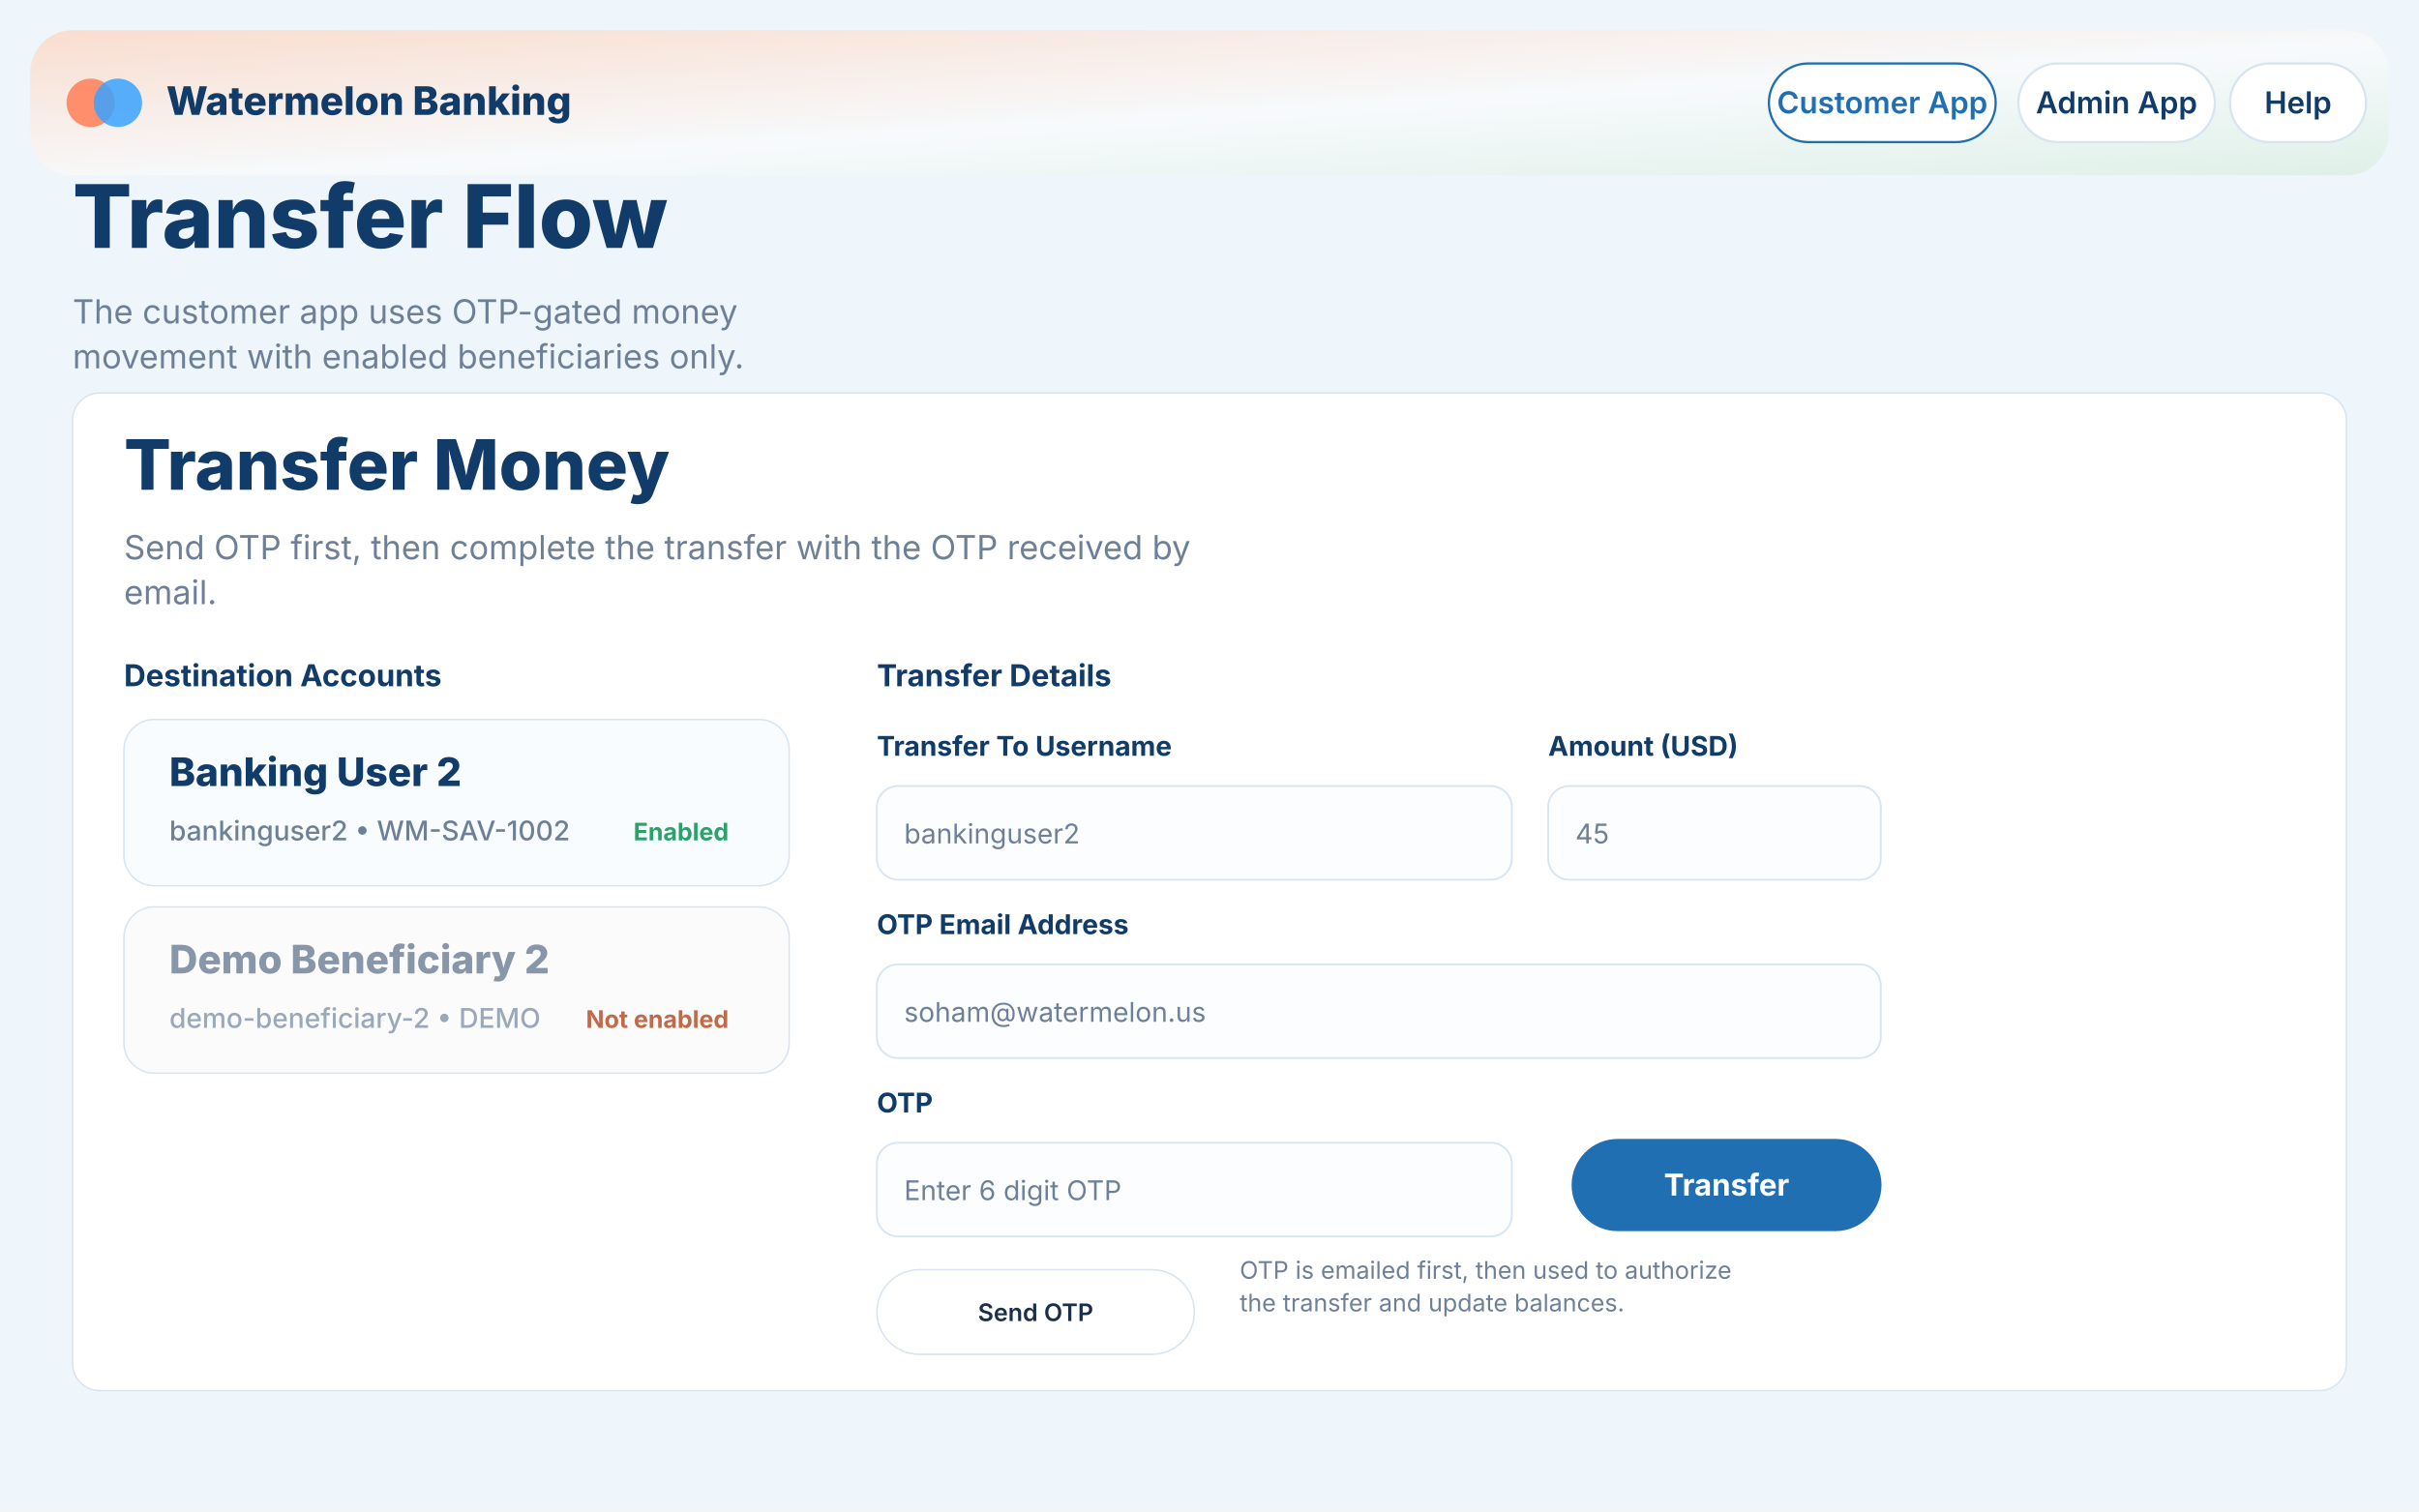
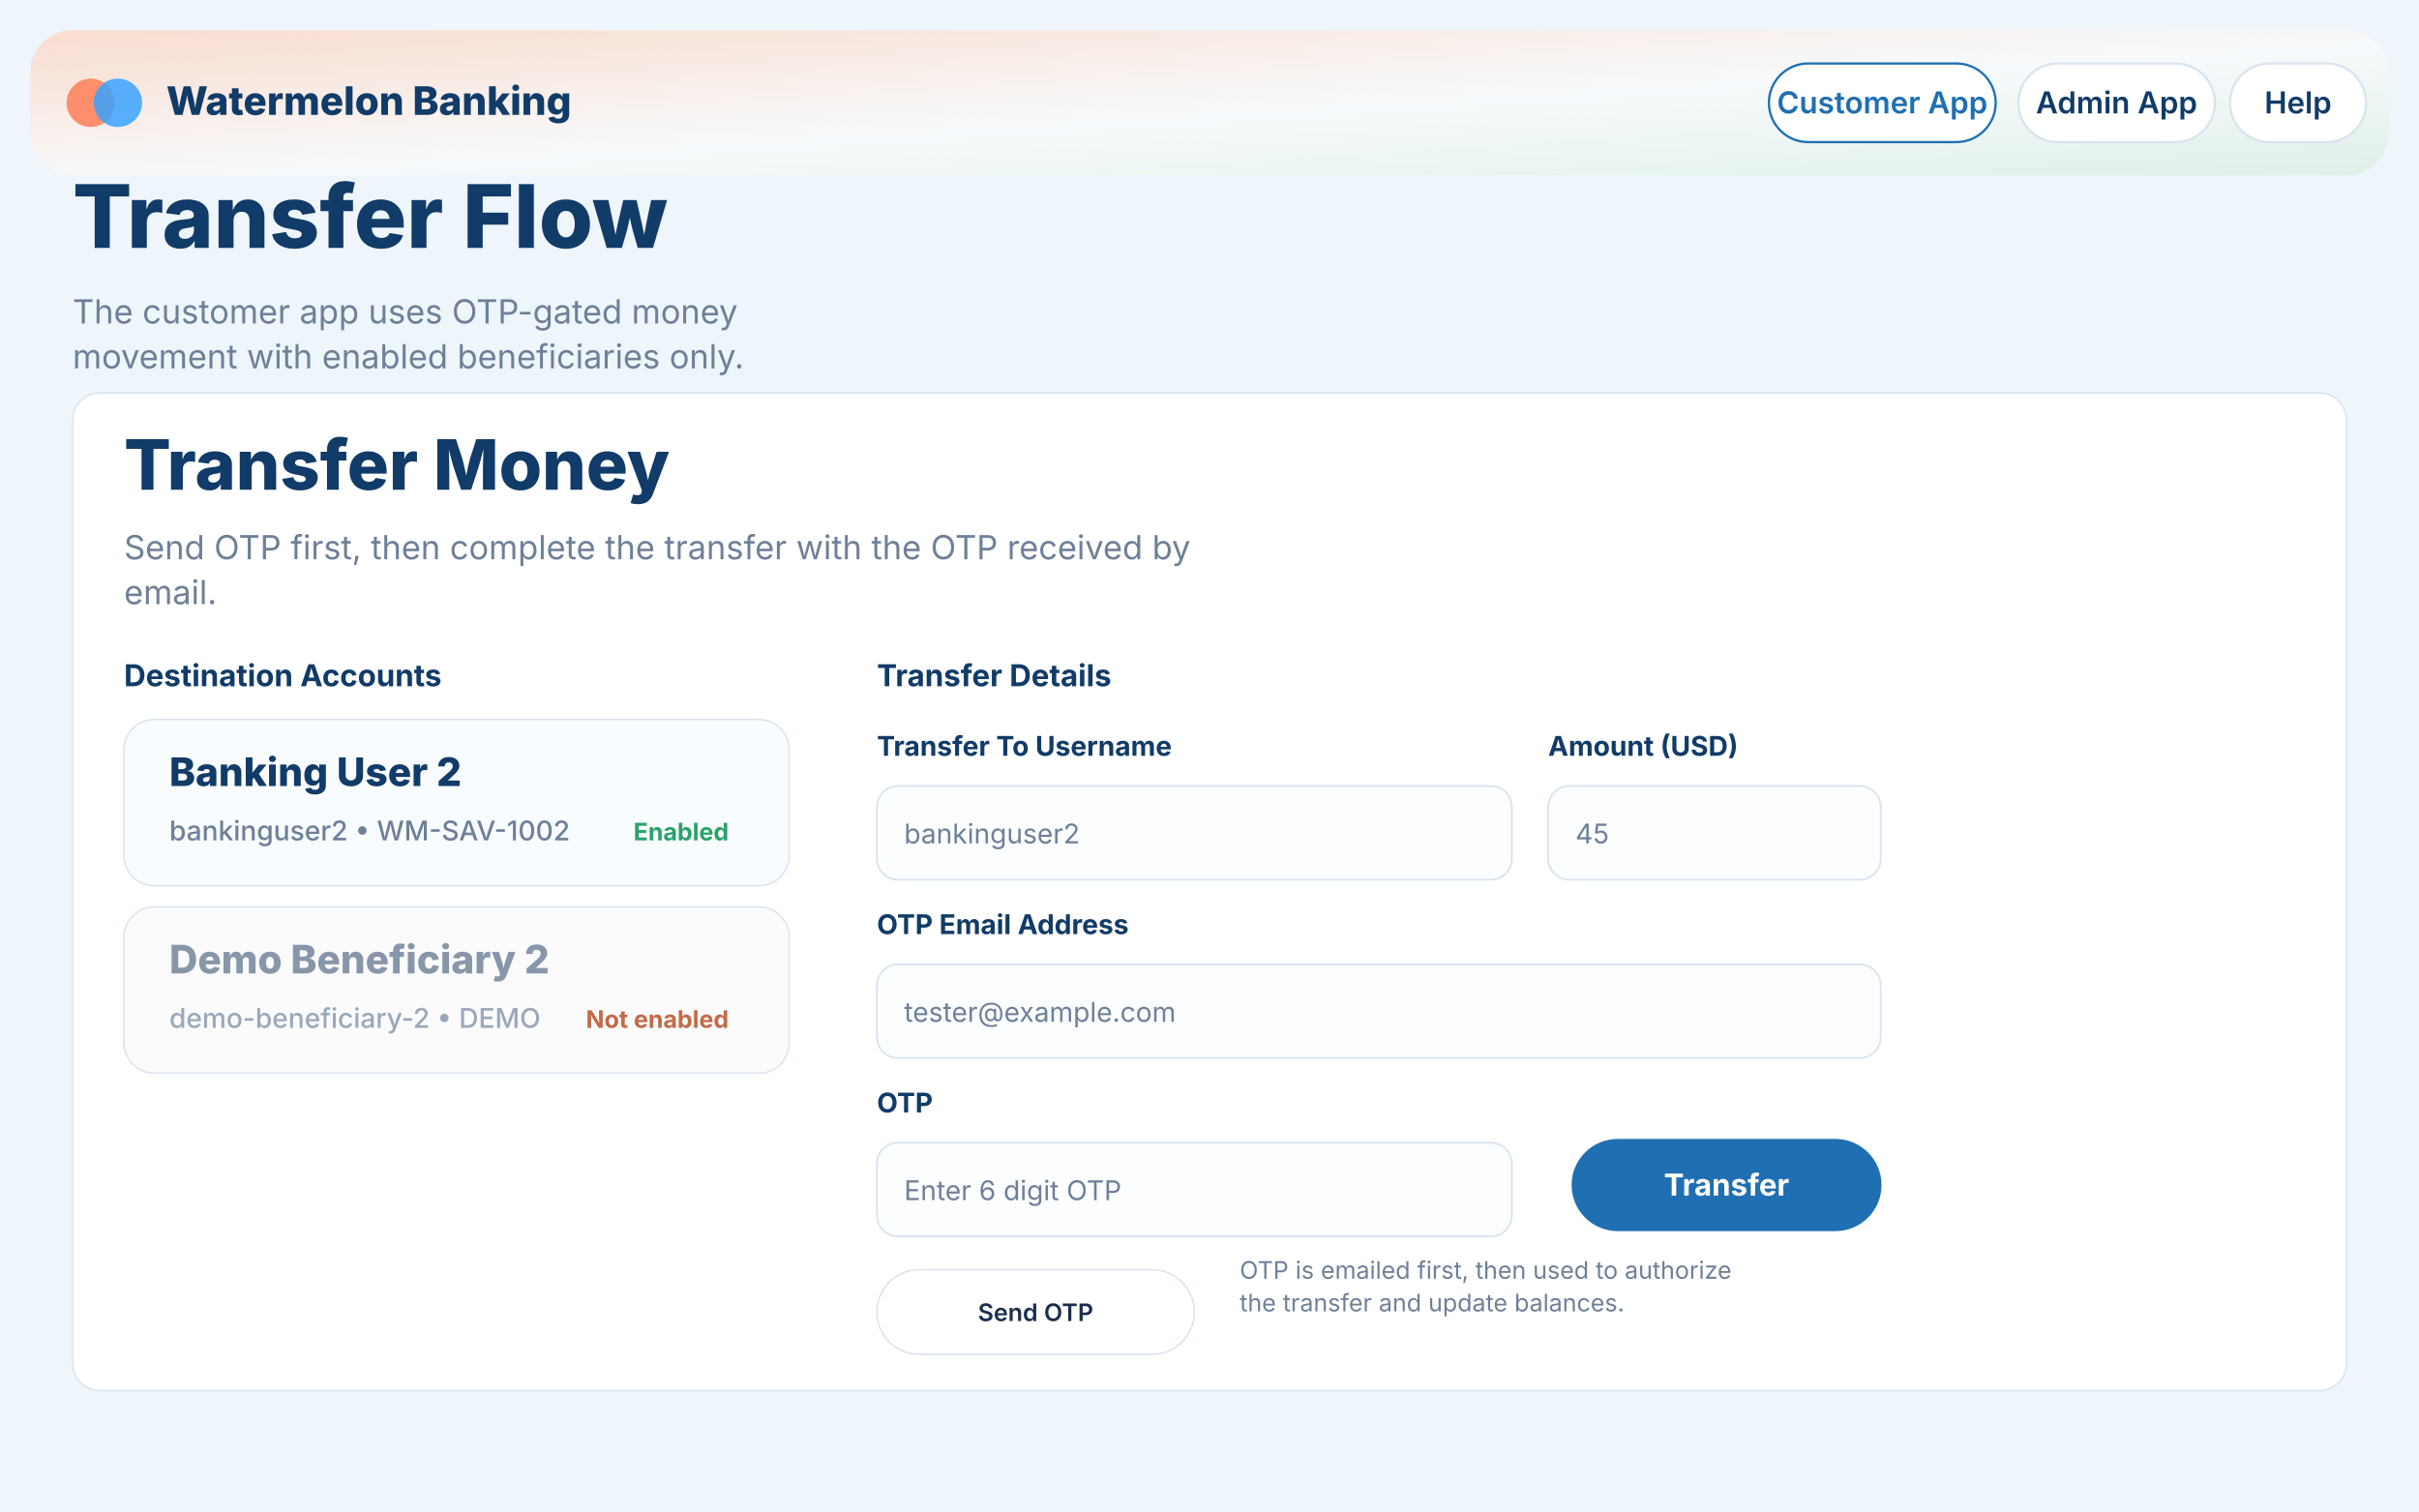
<svg xmlns="http://www.w3.org/2000/svg" width="1600" height="1000" viewBox="0 0 1600 1000">
  <rect width="1600" height="1000" fill="#eef5fb" />
  <defs>
    <linearGradient id="hero" x1="0" y1="0" x2="1" y2="1">
      <stop offset="0%" stop-color="#f9ddcf" />
      <stop offset="55%" stop-color="#f7fafc" />
      <stop offset="100%" stop-color="#dff0e8" />
    </linearGradient>
    <filter id="shadow" x="-20%" y="-20%" width="140%" height="140%">
      <feDropShadow dx="0" dy="16" stdDeviation="24" flood-color="#b8c7d8" flood-opacity="0.25" />
    </filter>
  </defs>
  <rect x="20" y="20" width="1560" height="96" rx="28" fill="url(#hero)" />
  <circle cx="60" cy="68" r="16" fill="#ff8f6c" />
  <circle cx="78" cy="68" r="16" fill="#39a3ff" opacity="0.85" />
  <text x="110" y="76" font-family="Inter, Arial, sans-serif" font-size="26" font-weight="800" fill="#113b68" text-anchor="start">Watermelon Banking</text>
  <rect x="1170" y="42" width="150" height="52" rx="26.0" fill="#fff" stroke="#1f6fb2" stroke-width="1.5" />
  <text x="1245.0" y="75.0" font-family="Inter, Arial, sans-serif" font-size="20" font-weight="600" fill="#1f6fb2" text-anchor="middle">Customer App</text>
  <rect x="1335" y="42" width="130" height="52" rx="26.0" fill="#fff" stroke="#d8e4f0" stroke-width="1.5" />
  <text x="1400.0" y="75.0" font-family="Inter, Arial, sans-serif" font-size="20" font-weight="600" fill="#113b68" text-anchor="middle">Admin App</text>
  <rect x="1475" y="42" width="90" height="52" rx="26.0" fill="#fff" stroke="#d8e4f0" stroke-width="1.5" />
  <text x="1520.0" y="75.0" font-family="Inter, Arial, sans-serif" font-size="20" font-weight="600" fill="#113b68" text-anchor="middle">Help</text>
  <text x="48" y="164" font-family="Inter, Arial, sans-serif" font-size="58" font-weight="800" fill="#113b68" text-anchor="start">Transfer Flow</text>
  <text font-family="Inter, Arial, sans-serif" font-size="22" font-weight="400" fill="#6e8098">
    <tspan x="48" y="214.0">The customer app uses OTP-gated money</tspan>
    <tspan x="48" y="243.7">movement with enabled beneficiaries only.</tspan>
  </text>
  <rect x="48" y="260" width="1504" height="660" rx="18" fill="#ffffff" stroke="#d8e4f0" stroke-width="1" />
  <text x="82" y="324" font-family="Inter, Arial, sans-serif" font-size="46" font-weight="800" fill="#113b68" text-anchor="start">Transfer Money</text>
  <text font-family="Inter, Arial, sans-serif" font-size="22" font-weight="400" fill="#6e8098">
    <tspan x="82" y="370.0">Send OTP first, then complete the transfer with the OTP received by</tspan>
    <tspan x="82" y="399.7">email.</tspan>
  </text>
  <text x="82" y="454" font-family="Inter, Arial, sans-serif" font-size="20" font-weight="700" fill="#113b68" text-anchor="start">Destination Accounts</text>
  <rect x="82" y="476" width="440" height="110" rx="20" fill="#f9fcff" stroke="#d8e4f0" stroke-width="1" />
  <text x="112" y="520" font-family="Inter, Arial, sans-serif" font-size="26" font-weight="800" fill="#113b68" text-anchor="start">Banking User 2</text>
  <text x="112" y="556" font-family="Inter, Arial, sans-serif" font-size="18" font-weight="500" fill="#6e8098" text-anchor="start">bankinguser2 • WM-SAV-1002</text>
  <text x="482" y="556" font-family="Inter, Arial, sans-serif" font-size="16" font-weight="700" fill="#29a36a" text-anchor="end">Enabled</text>
  <rect x="82" y="600" width="440" height="110" rx="20" fill="#fbfbfc" stroke="#d8e4f0" stroke-width="1" />
  <text x="112" y="644" font-family="Inter, Arial, sans-serif" font-size="26" font-weight="800" fill="#8896a9" text-anchor="start">Demo Beneficiary 2</text>
  <text x="112" y="680" font-family="Inter, Arial, sans-serif" font-size="18" font-weight="500" fill="#9aa8b9" text-anchor="start">demo-beneficiary-2 • DEMO</text>
  <text x="482" y="680" font-family="Inter, Arial, sans-serif" font-size="16" font-weight="700" fill="#c26a48" text-anchor="end">Not enabled</text>
  <text x="580" y="454" font-family="Inter, Arial, sans-serif" font-size="20" font-weight="700" fill="#113b68" text-anchor="start">Transfer Details</text>
  <text x="580" y="500" font-family="Inter, Arial, sans-serif" font-size="18" font-weight="700" fill="#113b68" text-anchor="start">Transfer To Username</text>
  <rect x="580" y="520" width="420" height="62" rx="14" fill="#fbfdff" stroke="#d8e4f0" stroke-width="1.2" />
  <text x="598" y="558.0" font-family="Inter, Arial, sans-serif" font-size="18" font-weight="400" fill="#6e8098" text-anchor="start">bankinguser2</text>
  <text x="1024" y="500" font-family="Inter, Arial, sans-serif" font-size="18" font-weight="700" fill="#113b68" text-anchor="start">Amount (USD)</text>
  <rect x="1024" y="520" width="220" height="62" rx="14" fill="#fbfdff" stroke="#d8e4f0" stroke-width="1.2" />
  <text x="1042" y="558.0" font-family="Inter, Arial, sans-serif" font-size="18" font-weight="400" fill="#6e8098" text-anchor="start">45</text>
  <text x="580" y="618" font-family="Inter, Arial, sans-serif" font-size="18" font-weight="700" fill="#113b68" text-anchor="start">OTP Email Address</text>
  <rect x="580" y="638" width="664" height="62" rx="14" fill="#fbfdff" stroke="#d8e4f0" stroke-width="1.2" />
-   <text x="598" y="676.0" font-family="Inter, Arial, sans-serif" font-size="18" font-weight="400" fill="#6e8098" text-anchor="start">soham@watermelon.us</text>
+   <text x="598" y="676.0" font-family="Inter, Arial, sans-serif" font-size="18" font-weight="400" fill="#6e8098" text-anchor="start">tester@example.com</text>
  <text x="580" y="736" font-family="Inter, Arial, sans-serif" font-size="18" font-weight="700" fill="#113b68" text-anchor="start">OTP</text>
  <rect x="580" y="756" width="420" height="62" rx="14" fill="#fbfdff" stroke="#d8e4f0" stroke-width="1.2" />
  <text x="598" y="794.0" font-family="Inter, Arial, sans-serif" font-size="18" font-weight="400" fill="#6e8098" text-anchor="start">Enter 6 digit OTP</text>
  <rect x="1040" y="754" width="204" height="60" rx="30.0" fill="#1f6fb2" stroke="#1f6fb2" stroke-width="1" />
  <text x="1142.0" y="791.0" font-family="Inter, Arial, sans-serif" font-size="20" font-weight="700" fill="#fff" text-anchor="middle">Transfer</text>
  <rect x="580" y="840" width="210" height="56" rx="28.0" fill="#fff" stroke="#d8e4f0" stroke-width="1" />
  <text x="685.0" y="874.0" font-family="Inter, Arial, sans-serif" font-size="16" font-weight="600" fill="#1b2f4b" text-anchor="middle">Send OTP</text>
  <text font-family="Inter, Arial, sans-serif" font-size="16" font-weight="400" fill="#6e8098">
    <tspan x="820" y="846.0">OTP is emailed first, then used to authorize</tspan>
    <tspan x="820" y="867.6">the transfer and update balances.</tspan>
  </text>
</svg>
